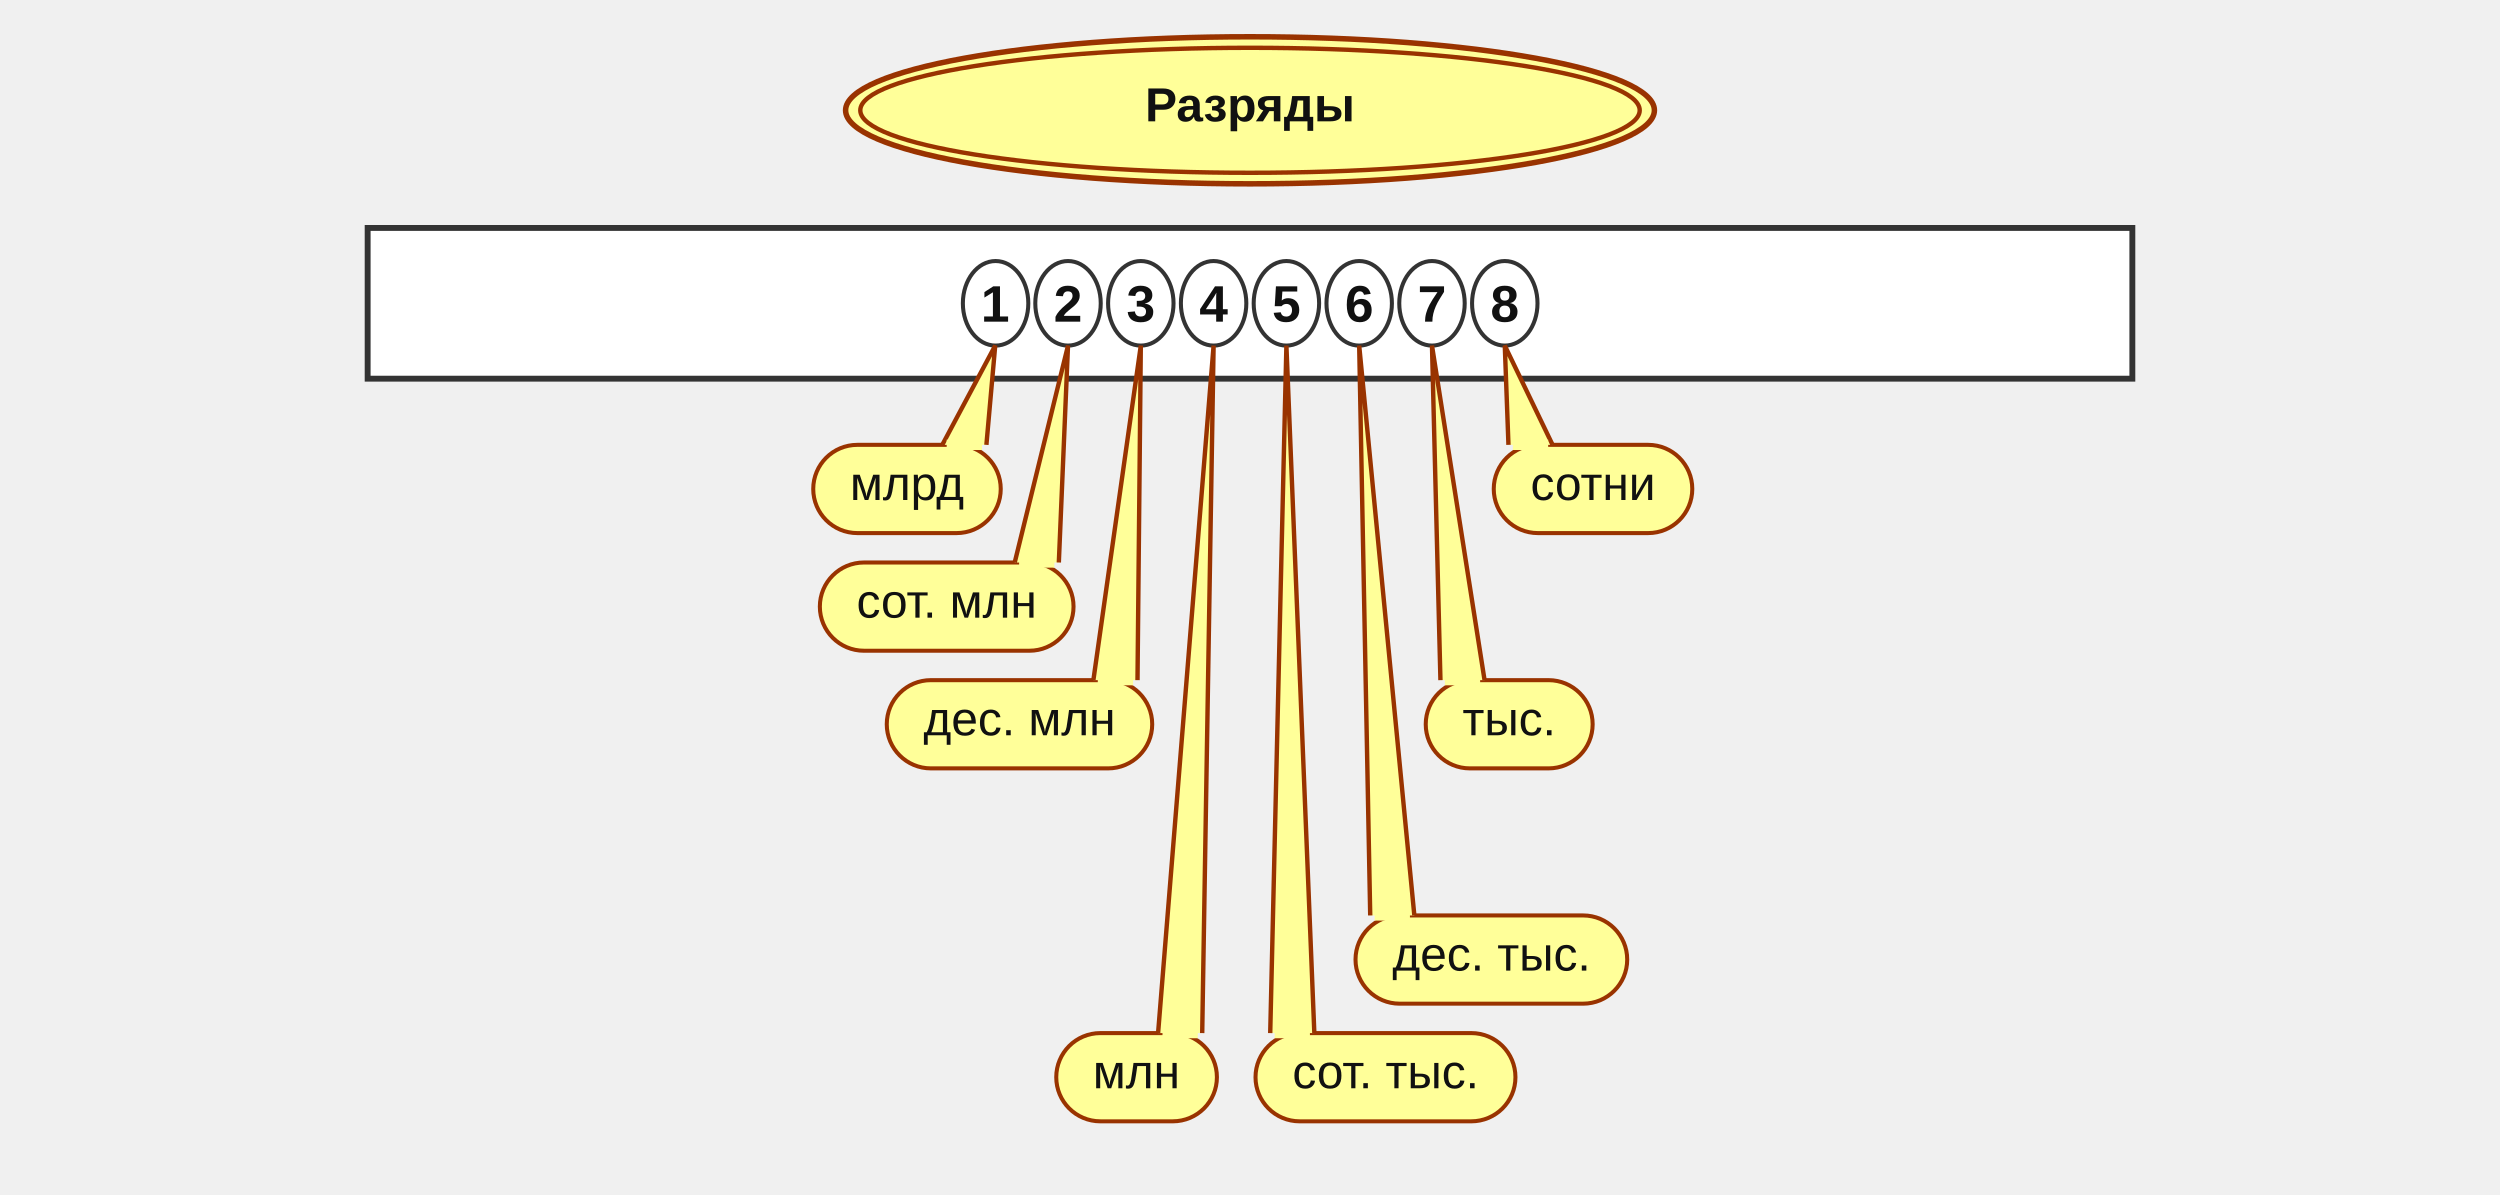
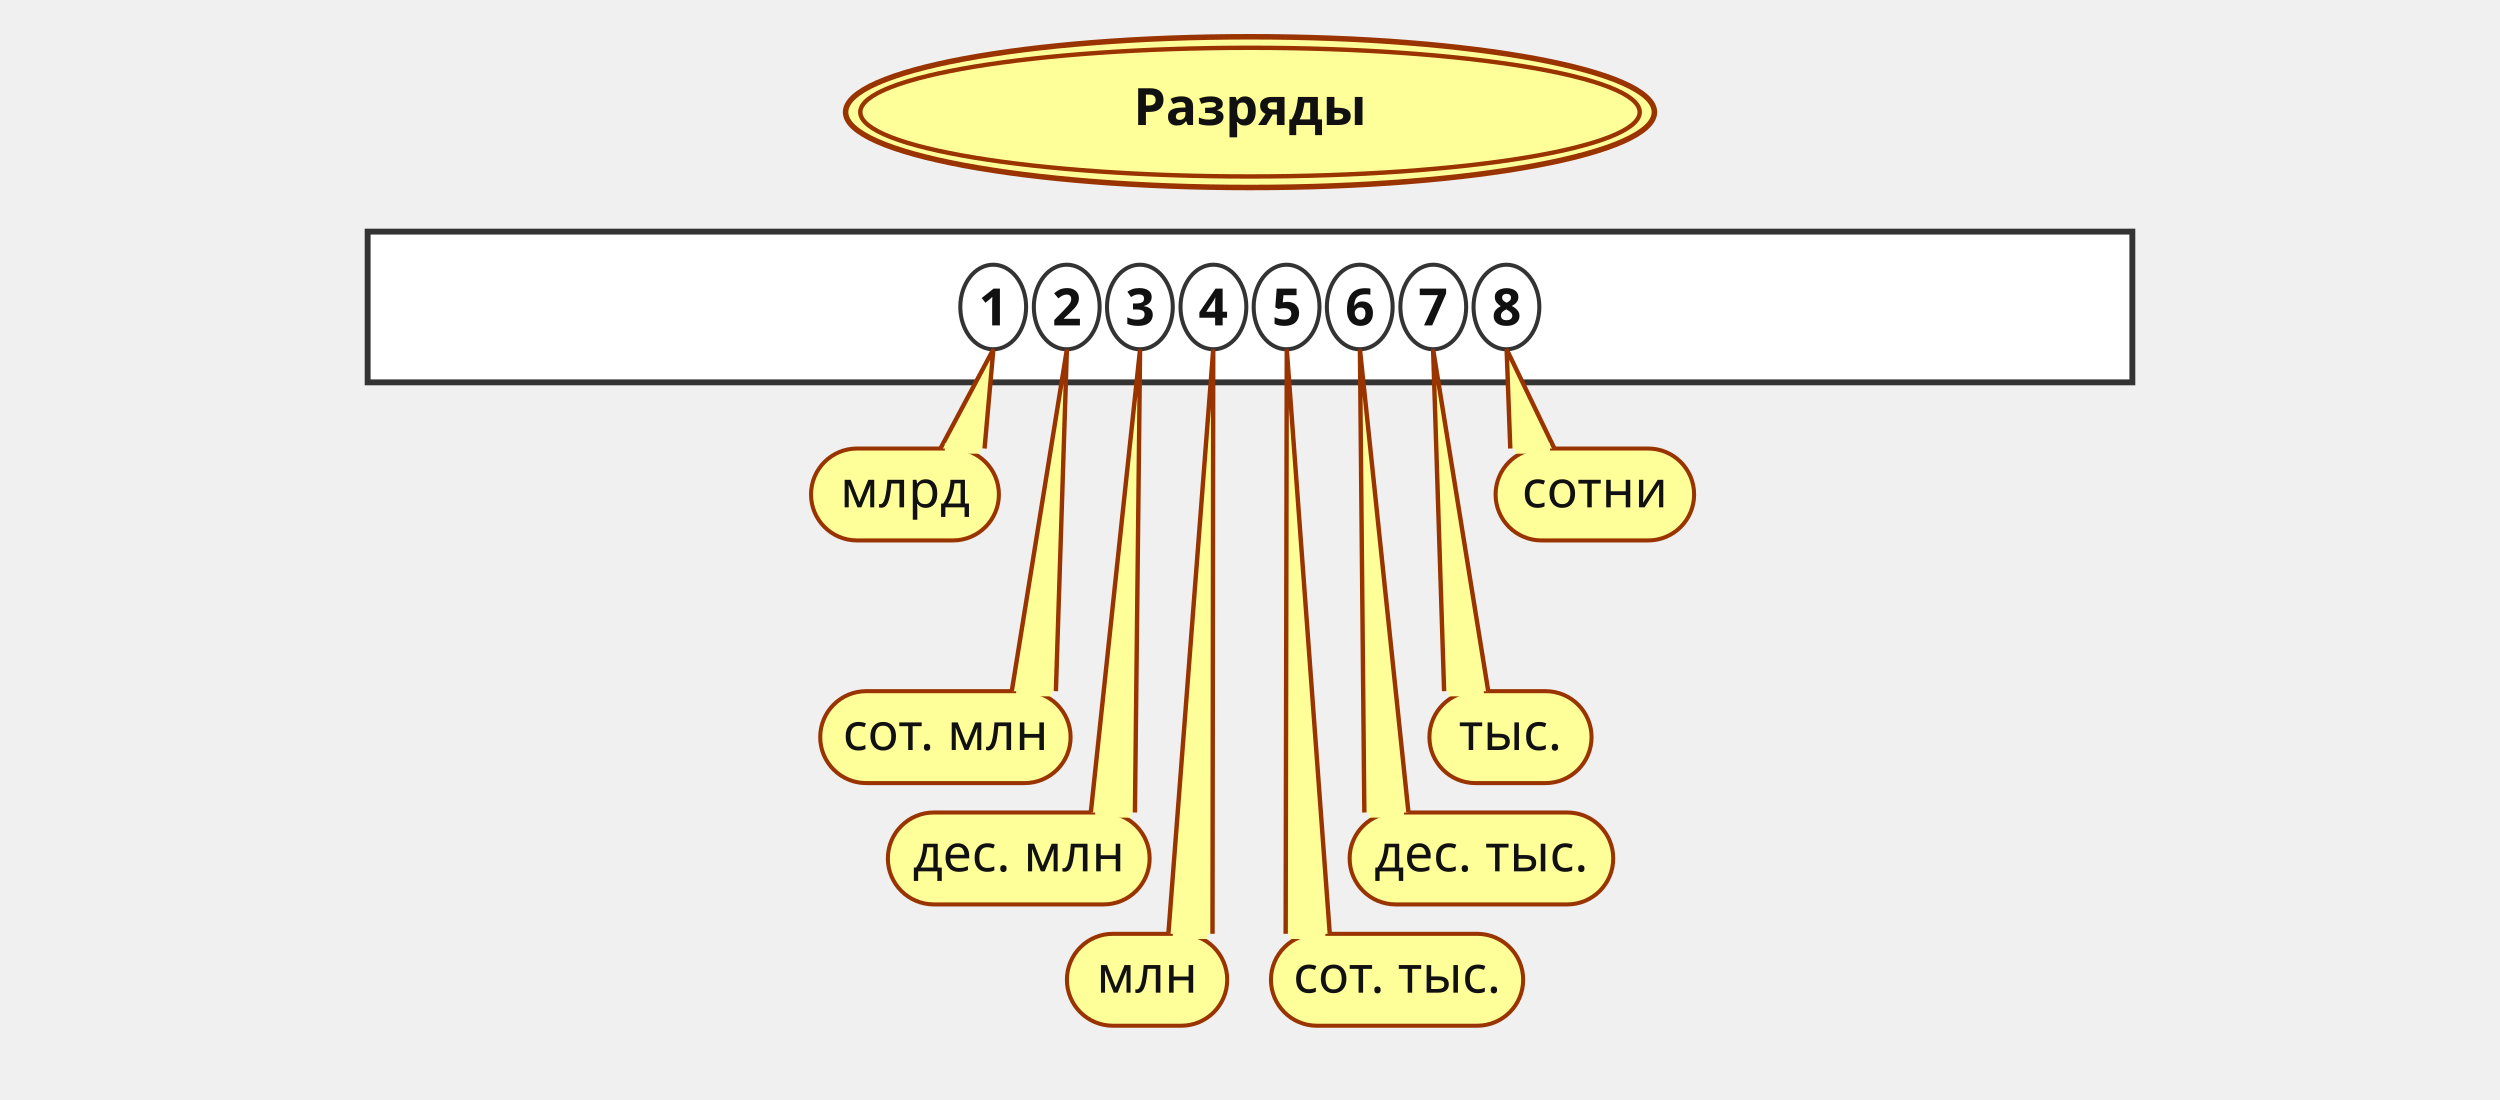
- <svg xmlns="http://www.w3.org/2000/svg" width="680" height="325" viewBox="0 0 680 325" font-family="Arial, Helvetica, sans-serif">
+ <svg xmlns="http://www.w3.org/2000/svg" width="680" height="299" viewBox="0 0 680 299" font-family="PT Sans, sans-serif">
  <g transform="translate(0.0,0.0)">
-     <ellipse cx="340.0" cy="30.0" rx="110.0" ry="20.0" fill="#FFFF99" stroke="#993300" stroke-width="1.5" />
-     <ellipse cx="340.0" cy="30.0" rx="106.0" ry="17.0" fill="none" stroke="#993300" stroke-width="1.2" />
-     <text x="340.0" y="33.0" font-size="13" text-anchor="middle" font-weight="bold" fill="#111">Разряды</text>
-     <g transform="translate(10.0,62.0)">
+     <ellipse cx="340.0" cy="30.5" rx="110.0" ry="20.5" fill="#FFFF99" stroke="#993300" stroke-width="1.5" />
+     <ellipse cx="340.0" cy="30.5" rx="106.0" ry="17.5" fill="none" stroke="#993300" stroke-width="1.2" />
+     <text x="340.0" y="34.0" font-size="14" text-anchor="middle" font-weight="bold" fill="#111">Разряды</text>
+     <g transform="translate(10.0,63.0)">
      <rect x="90.0" y="0.0" width="480.0" height="41.0" rx="0" fill="#FFFFFF" stroke="#333333" stroke-width="1.6" />
-       <rect x="251.9" y="9.0" width="17.8" height="23.0" rx="11.5" fill="#fff" stroke="#333333" stroke-width="1.1" />
-       <text x="260.7" y="25.5" font-size="14" text-anchor="middle" font-weight="bold" fill="#111">1</text>
-       <rect x="271.6" y="9.0" width="17.8" height="23.0" rx="11.5" fill="#fff" stroke="#333333" stroke-width="1.1" />
-       <text x="280.5" y="25.5" font-size="14" text-anchor="middle" font-weight="bold" fill="#111">2</text>
-       <rect x="291.4" y="9.0" width="17.8" height="23.0" rx="11.5" fill="#fff" stroke="#333333" stroke-width="1.1" />
-       <text x="300.3" y="25.5" font-size="14" text-anchor="middle" font-weight="bold" fill="#111">3</text>
-       <rect x="311.2" y="9.0" width="17.8" height="23.0" rx="11.5" fill="#fff" stroke="#333333" stroke-width="1.1" />
-       <text x="320.1" y="25.5" font-size="14" text-anchor="middle" font-weight="bold" fill="#111">4</text>
-       <rect x="331.0" y="9.0" width="17.8" height="23.0" rx="11.5" fill="#fff" stroke="#333333" stroke-width="1.1" />
-       <text x="339.9" y="25.5" font-size="14" text-anchor="middle" font-weight="bold" fill="#111">5</text>
-       <rect x="350.8" y="9.0" width="17.8" height="23.0" rx="11.5" fill="#fff" stroke="#333333" stroke-width="1.1" />
-       <text x="359.7" y="25.5" font-size="14" text-anchor="middle" font-weight="bold" fill="#111">6</text>
-       <rect x="370.6" y="9.0" width="17.8" height="23.0" rx="11.5" fill="#fff" stroke="#333333" stroke-width="1.1" />
-       <text x="379.5" y="25.5" font-size="14" text-anchor="middle" font-weight="bold" fill="#111">7</text>
-       <rect x="390.4" y="9.0" width="17.8" height="23.0" rx="11.5" fill="#fff" stroke="#333333" stroke-width="1.1" />
-       <text x="399.3" y="25.5" font-size="14" text-anchor="middle" font-weight="bold" fill="#111">8</text>
-       <rect x="211.2" y="59.0" width="51.0" height="24.0" rx="12" fill="#FFFF99" stroke="#993300" stroke-width="1.1" />
+       <rect x="251.2" y="9.0" width="17.9" height="23.0" rx="11.5" fill="#fff" stroke="#333333" stroke-width="1.1" />
+       <text x="260.2" y="25.5" font-size="14" text-anchor="middle" font-weight="bold" fill="#111">1</text>
+       <rect x="271.2" y="9.0" width="17.9" height="23.0" rx="11.5" fill="#fff" stroke="#333333" stroke-width="1.1" />
+       <text x="280.2" y="25.5" font-size="14" text-anchor="middle" font-weight="bold" fill="#111">2</text>
+       <rect x="291.1" y="9.0" width="17.9" height="23.0" rx="11.5" fill="#fff" stroke="#333333" stroke-width="1.1" />
+       <text x="300.1" y="25.5" font-size="14" text-anchor="middle" font-weight="bold" fill="#111">3</text>
+       <rect x="311.1" y="9.0" width="17.9" height="23.0" rx="11.5" fill="#fff" stroke="#333333" stroke-width="1.1" />
+       <text x="320.0" y="25.5" font-size="14" text-anchor="middle" font-weight="bold" fill="#111">4</text>
+       <rect x="331.0" y="9.0" width="17.9" height="23.0" rx="11.5" fill="#fff" stroke="#333333" stroke-width="1.1" />
+       <text x="340.0" y="25.5" font-size="14" text-anchor="middle" font-weight="bold" fill="#111">5</text>
+       <rect x="350.9" y="9.0" width="17.9" height="23.0" rx="11.5" fill="#fff" stroke="#333333" stroke-width="1.1" />
+       <text x="359.9" y="25.5" font-size="14" text-anchor="middle" font-weight="bold" fill="#111">6</text>
+       <rect x="370.9" y="9.0" width="17.9" height="23.0" rx="11.5" fill="#fff" stroke="#333333" stroke-width="1.1" />
+       <text x="379.8" y="25.5" font-size="14" text-anchor="middle" font-weight="bold" fill="#111">7</text>
+       <rect x="390.8" y="9.0" width="17.9" height="23.0" rx="11.5" fill="#fff" stroke="#333333" stroke-width="1.1" />
+       <text x="399.8" y="25.5" font-size="14" text-anchor="middle" font-weight="bold" fill="#111">8</text>
+       <rect x="210.6" y="59.0" width="51.1" height="25.0" rx="12.5" fill="#FFFF99" stroke="#993300" stroke-width="1.1" />
      <g data-k="tail">
-         <path d="M246.3,59.0L260.7,32.0L258.3,59.0" fill="#FFFF99" stroke="#993300" stroke-width="1.2" />
-         <line x1="247.5" y1="59.0" x2="257.1" y2="59.0" stroke="#FFFF99" stroke-width="2.8" />
+         <path d="M245.8,59.0L260.2,32.0L257.8,59.0" fill="#FFFF99" stroke="#993300" stroke-width="1.2" />
+         <line x1="247.0" y1="59.0" x2="256.6" y2="59.0" stroke="#FFFF99" stroke-width="2.8" />
      </g>
-       <text x="236.7" y="74.0" font-size="13" text-anchor="middle" fill="#111">млрд</text>
-       <rect x="396.3" y="59.0" width="54.0" height="24.0" rx="12" fill="#FFFF99" stroke="#993300" stroke-width="1.1" />
+       <text x="236.2" y="75.0" font-size="14" text-anchor="middle" fill="#111">млрд</text>
+       <rect x="396.8" y="59.0" width="54.0" height="25.0" rx="12.5" fill="#FFFF99" stroke="#993300" stroke-width="1.1" />
      <g data-k="tail">
-         <path d="M400.3,59.0L399.3,32.0L412.3,59.0" fill="#FFFF99" stroke="#993300" stroke-width="1.2" />
-         <line x1="401.5" y1="59.0" x2="411.1" y2="59.0" stroke="#FFFF99" stroke-width="2.8" />
+         <path d="M400.8,59.0L399.8,32.0L412.8,59.0" fill="#FFFF99" stroke="#993300" stroke-width="1.2" />
+         <line x1="402.0" y1="59.0" x2="411.6" y2="59.0" stroke="#FFFF99" stroke-width="2.8" />
      </g>
-       <text x="423.3" y="74.0" font-size="13" text-anchor="middle" fill="#111">сотни</text>
-       <rect x="213.0" y="91.0" width="69.0" height="24.0" rx="12" fill="#FFFF99" stroke="#993300" stroke-width="1.1" />
+       <text x="423.8" y="75.0" font-size="14" text-anchor="middle" fill="#111">сотни</text>
+       <rect x="213.1" y="125.0" width="68.1" height="25.0" rx="12.5" fill="#FFFF99" stroke="#993300" stroke-width="1.1" />
      <g data-k="tail">
-         <path d="M266.0,91.0L280.5,32.0L278.0,91.0" fill="#FFFF99" stroke="#993300" stroke-width="1.2" />
-         <line x1="267.2" y1="91.0" x2="276.8" y2="91.0" stroke="#FFFF99" stroke-width="2.8" />
+         <path d="M265.2,125.0L280.2,32.0L277.2,125.0" fill="#FFFF99" stroke="#993300" stroke-width="1.2" />
+         <line x1="266.4" y1="125.0" x2="276.0" y2="125.0" stroke="#FFFF99" stroke-width="2.8" />
      </g>
-       <text x="247.5" y="106.0" font-size="13" text-anchor="middle" fill="#111">сот. млн</text>
-       <rect x="231.2" y="123.0" width="72.2" height="24.0" rx="12" fill="#FFFF99" stroke="#993300" stroke-width="1.1" />
+       <text x="247.2" y="141.0" font-size="14" text-anchor="middle" fill="#111">сот. млн</text>
+       <rect x="378.8" y="125.0" width="44.1" height="25.0" rx="12.5" fill="#FFFF99" stroke="#993300" stroke-width="1.1" />
      <g data-k="tail">
-         <path d="M287.4,123.0L300.3,32.0L299.4,123.0" fill="#FFFF99" stroke="#993300" stroke-width="1.2" />
-         <line x1="288.6" y1="123.0" x2="298.2" y2="123.0" stroke="#FFFF99" stroke-width="2.8" />
+         <path d="M382.8,125.0L379.8,32.0L394.8,125.0" fill="#FFFF99" stroke="#993300" stroke-width="1.2" />
+         <line x1="384.0" y1="125.0" x2="393.6" y2="125.0" stroke="#FFFF99" stroke-width="2.8" />
      </g>
-       <text x="267.3" y="138.0" font-size="13" text-anchor="middle" fill="#111">дес. млн</text>
-       <rect x="377.8" y="123.0" width="45.4" height="24.0" rx="12" fill="#FFFF99" stroke="#993300" stroke-width="1.1" />
+       <text x="400.8" y="141.0" font-size="14" text-anchor="middle" fill="#111">тыс.</text>
+       <rect x="231.5" y="158.0" width="71.2" height="25.0" rx="12.5" fill="#FFFF99" stroke="#993300" stroke-width="1.1" />
      <g data-k="tail">
-         <path d="M381.8,123.0L379.5,32.0L393.8,123.0" fill="#FFFF99" stroke="#993300" stroke-width="1.2" />
-         <line x1="383.0" y1="123.0" x2="392.6" y2="123.0" stroke="#FFFF99" stroke-width="2.8" />
+         <path d="M286.7,158.0L300.1,32.0L298.7,158.0" fill="#FFFF99" stroke="#993300" stroke-width="1.2" />
+         <line x1="287.9" y1="158.0" x2="297.5" y2="158.0" stroke="#FFFF99" stroke-width="2.8" />
      </g>
-       <text x="400.5" y="138.0" font-size="13" text-anchor="middle" fill="#111">тыс.</text>
-       <rect x="358.7" y="187.0" width="73.9" height="24.0" rx="12" fill="#FFFF99" stroke="#993300" stroke-width="1.1" />
+       <text x="267.1" y="174.0" font-size="14" text-anchor="middle" fill="#111">дес. млн</text>
+       <rect x="357.1" y="158.0" width="71.7" height="25.0" rx="12.5" fill="#FFFF99" stroke="#993300" stroke-width="1.1" />
      <g data-k="tail">
-         <path d="M362.7,187.0L359.7,32.0L374.7,187.0" fill="#FFFF99" stroke="#993300" stroke-width="1.2" />
-         <line x1="363.9" y1="187.0" x2="373.5" y2="187.0" stroke="#FFFF99" stroke-width="2.8" />
+         <path d="M361.1,158.0L359.9,32.0L373.1,158.0" fill="#FFFF99" stroke="#993300" stroke-width="1.2" />
+         <line x1="362.3" y1="158.0" x2="371.9" y2="158.0" stroke="#FFFF99" stroke-width="2.8" />
      </g>
-       <text x="395.7" y="202.0" font-size="13" text-anchor="middle" fill="#111">дес. тыс.</text>
-       <rect x="277.3" y="219.0" width="43.7" height="24.0" rx="12" fill="#FFFF99" stroke="#993300" stroke-width="1.1" />
+       <text x="392.9" y="174.0" font-size="14" text-anchor="middle" fill="#111">дес. тыс.</text>
+       <rect x="280.2" y="191.0" width="43.6" height="25.0" rx="12.5" fill="#FFFF99" stroke="#993300" stroke-width="1.1" />
      <g data-k="tail">
-         <path d="M305.0,219.0L320.1,32.0L317.0,219.0" fill="#FFFF99" stroke="#993300" stroke-width="1.2" />
-         <line x1="306.2" y1="219.0" x2="315.8" y2="219.0" stroke="#FFFF99" stroke-width="2.8" />
+         <path d="M307.8,191.0L320.0,32.0L319.8,191.0" fill="#FFFF99" stroke="#993300" stroke-width="1.2" />
+         <line x1="309.0" y1="191.0" x2="318.6" y2="191.0" stroke="#FFFF99" stroke-width="2.8" />
      </g>
-       <text x="299.1" y="234.0" font-size="13" text-anchor="middle" fill="#111">млн</text>
-       <rect x="331.5" y="219.0" width="70.7" height="24.0" rx="12" fill="#FFFF99" stroke="#993300" stroke-width="1.1" />
+       <text x="302.0" y="207.0" font-size="14" text-anchor="middle" fill="#111">млн</text>
+       <rect x="335.7" y="191.0" width="68.6" height="25.0" rx="12.5" fill="#FFFF99" stroke="#993300" stroke-width="1.1" />
      <g data-k="tail">
-         <path d="M335.5,219.0L339.9,32.0L347.5,219.0" fill="#FFFF99" stroke="#993300" stroke-width="1.2" />
-         <line x1="336.7" y1="219.0" x2="346.3" y2="219.0" stroke="#FFFF99" stroke-width="2.8" />
+         <path d="M339.7,191.0L340.0,32.0L351.7,191.0" fill="#FFFF99" stroke="#993300" stroke-width="1.2" />
+         <line x1="340.9" y1="191.0" x2="350.5" y2="191.0" stroke="#FFFF99" stroke-width="2.8" />
      </g>
-       <text x="366.9" y="234.0" font-size="13" text-anchor="middle" fill="#111">сот. тыс.</text>
+       <text x="370.0" y="207.0" font-size="14" text-anchor="middle" fill="#111">сот. тыс.</text>
    </g>
  </g>
</svg>
